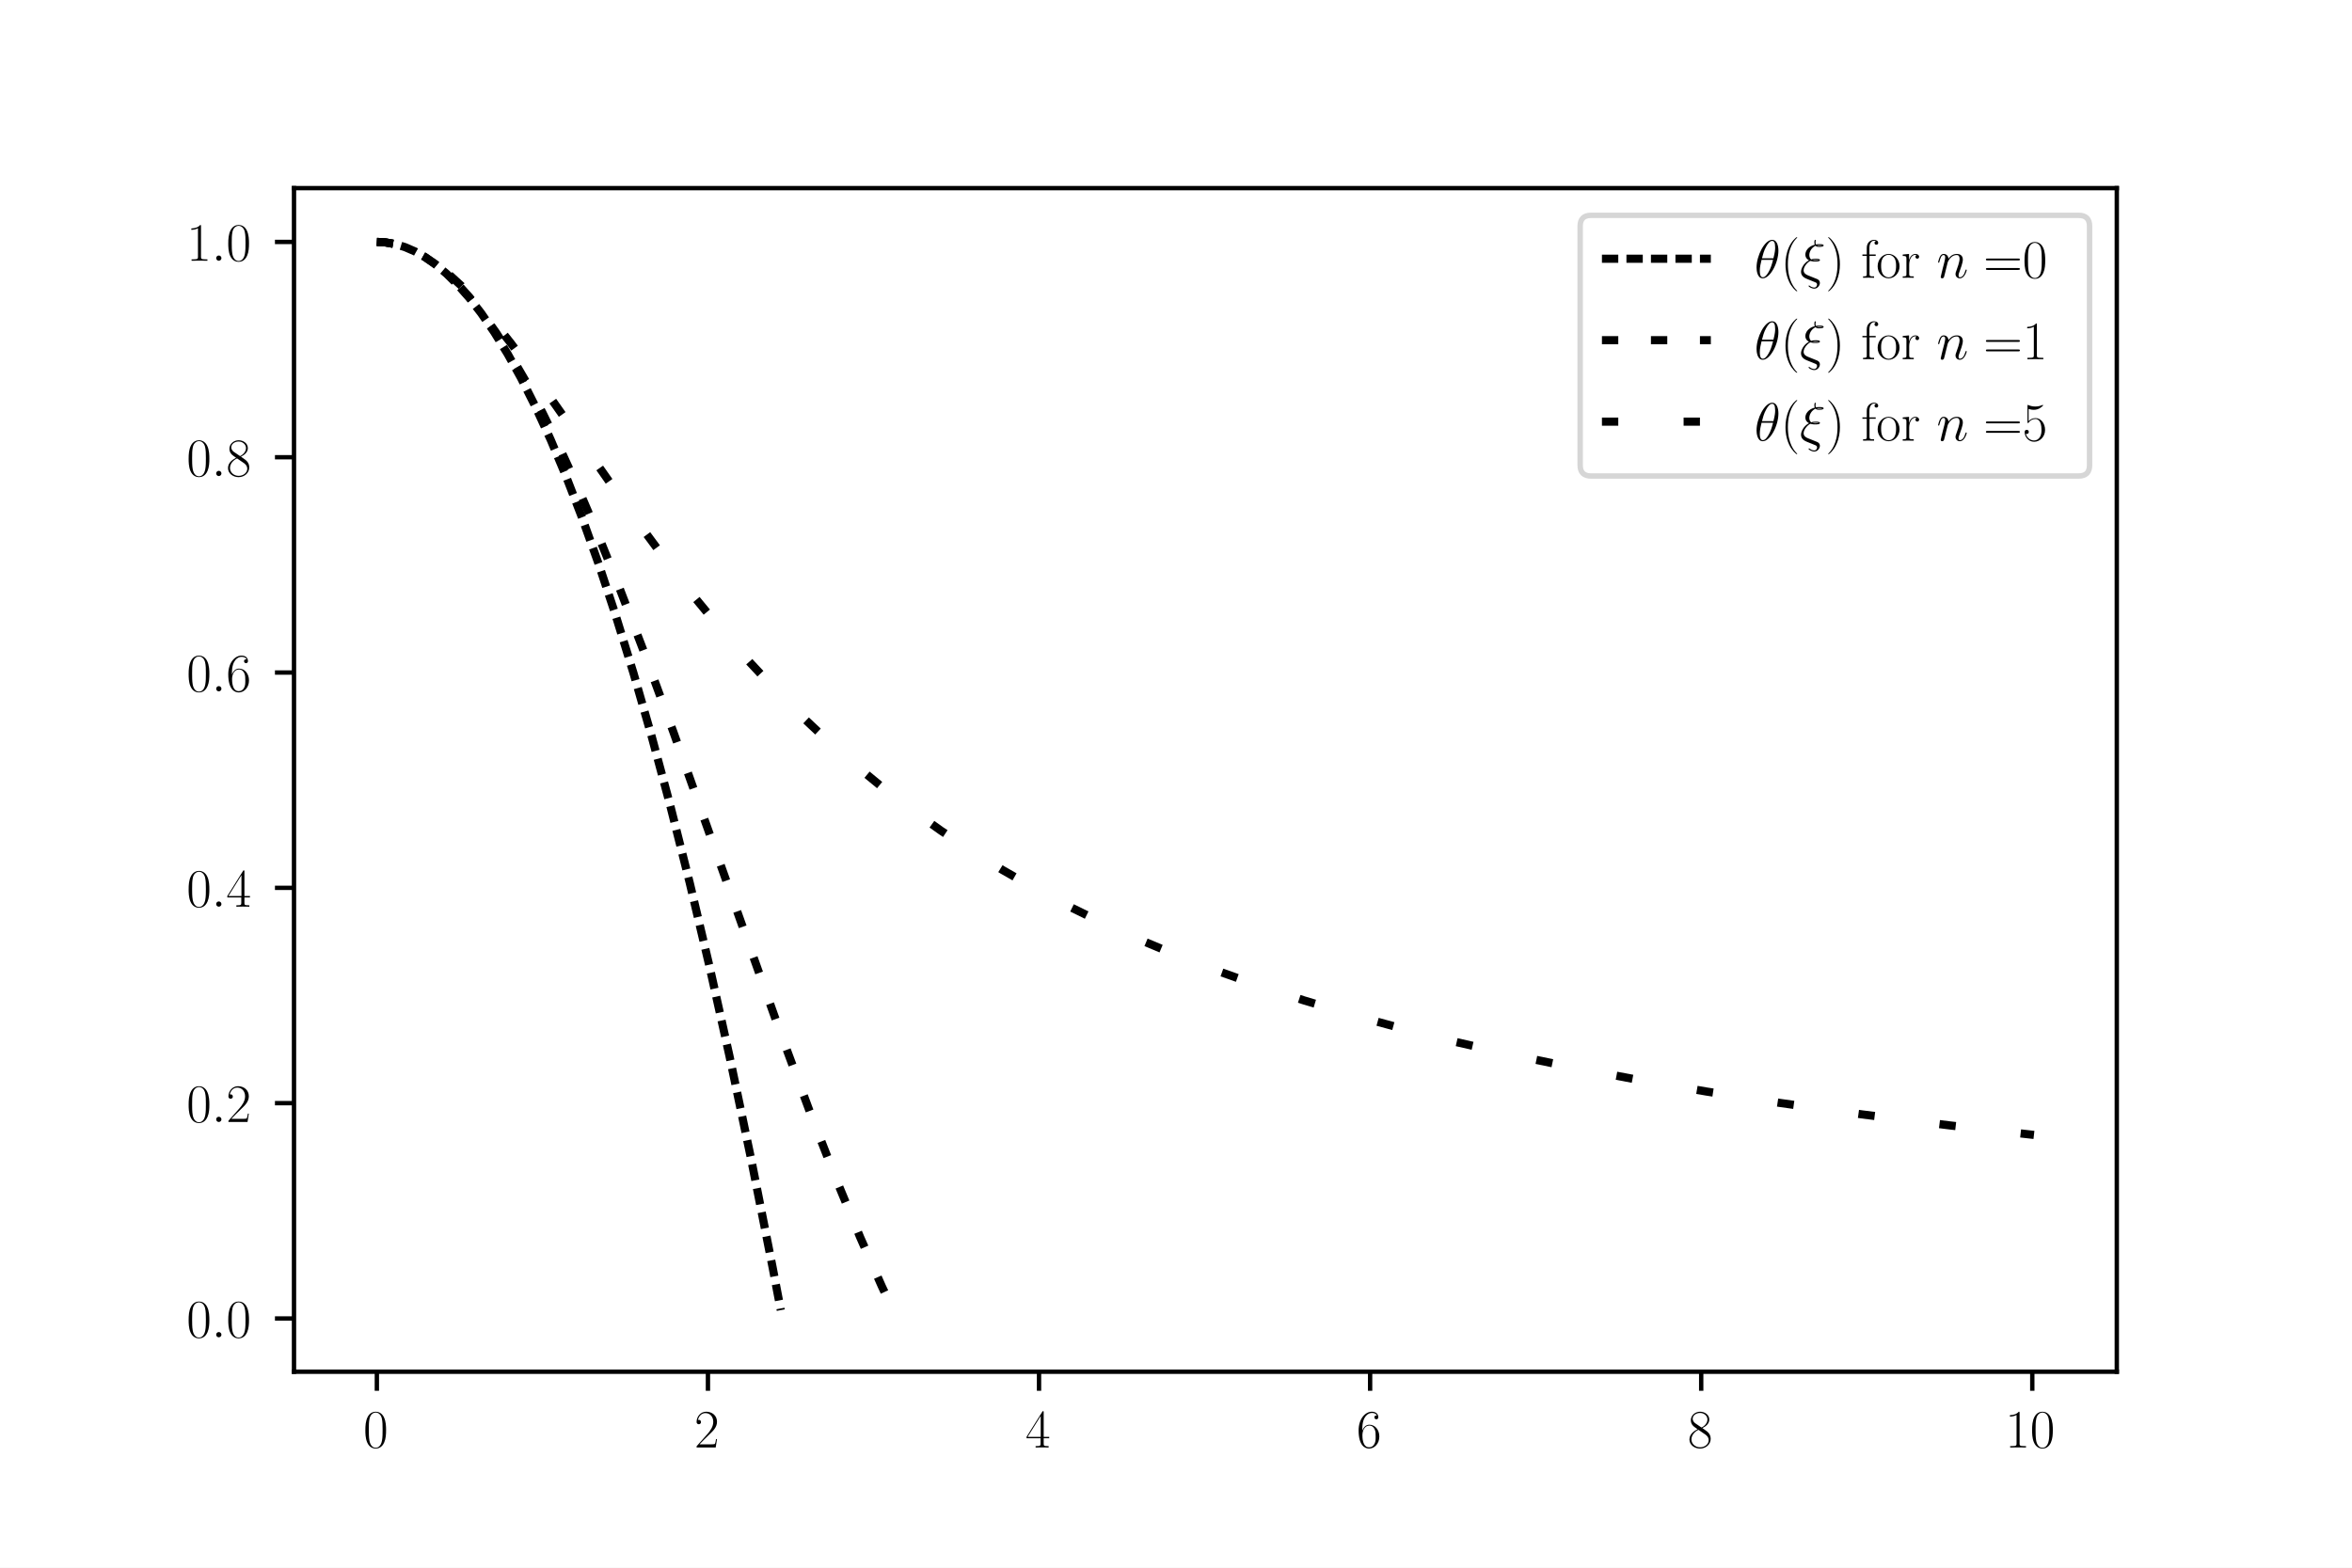
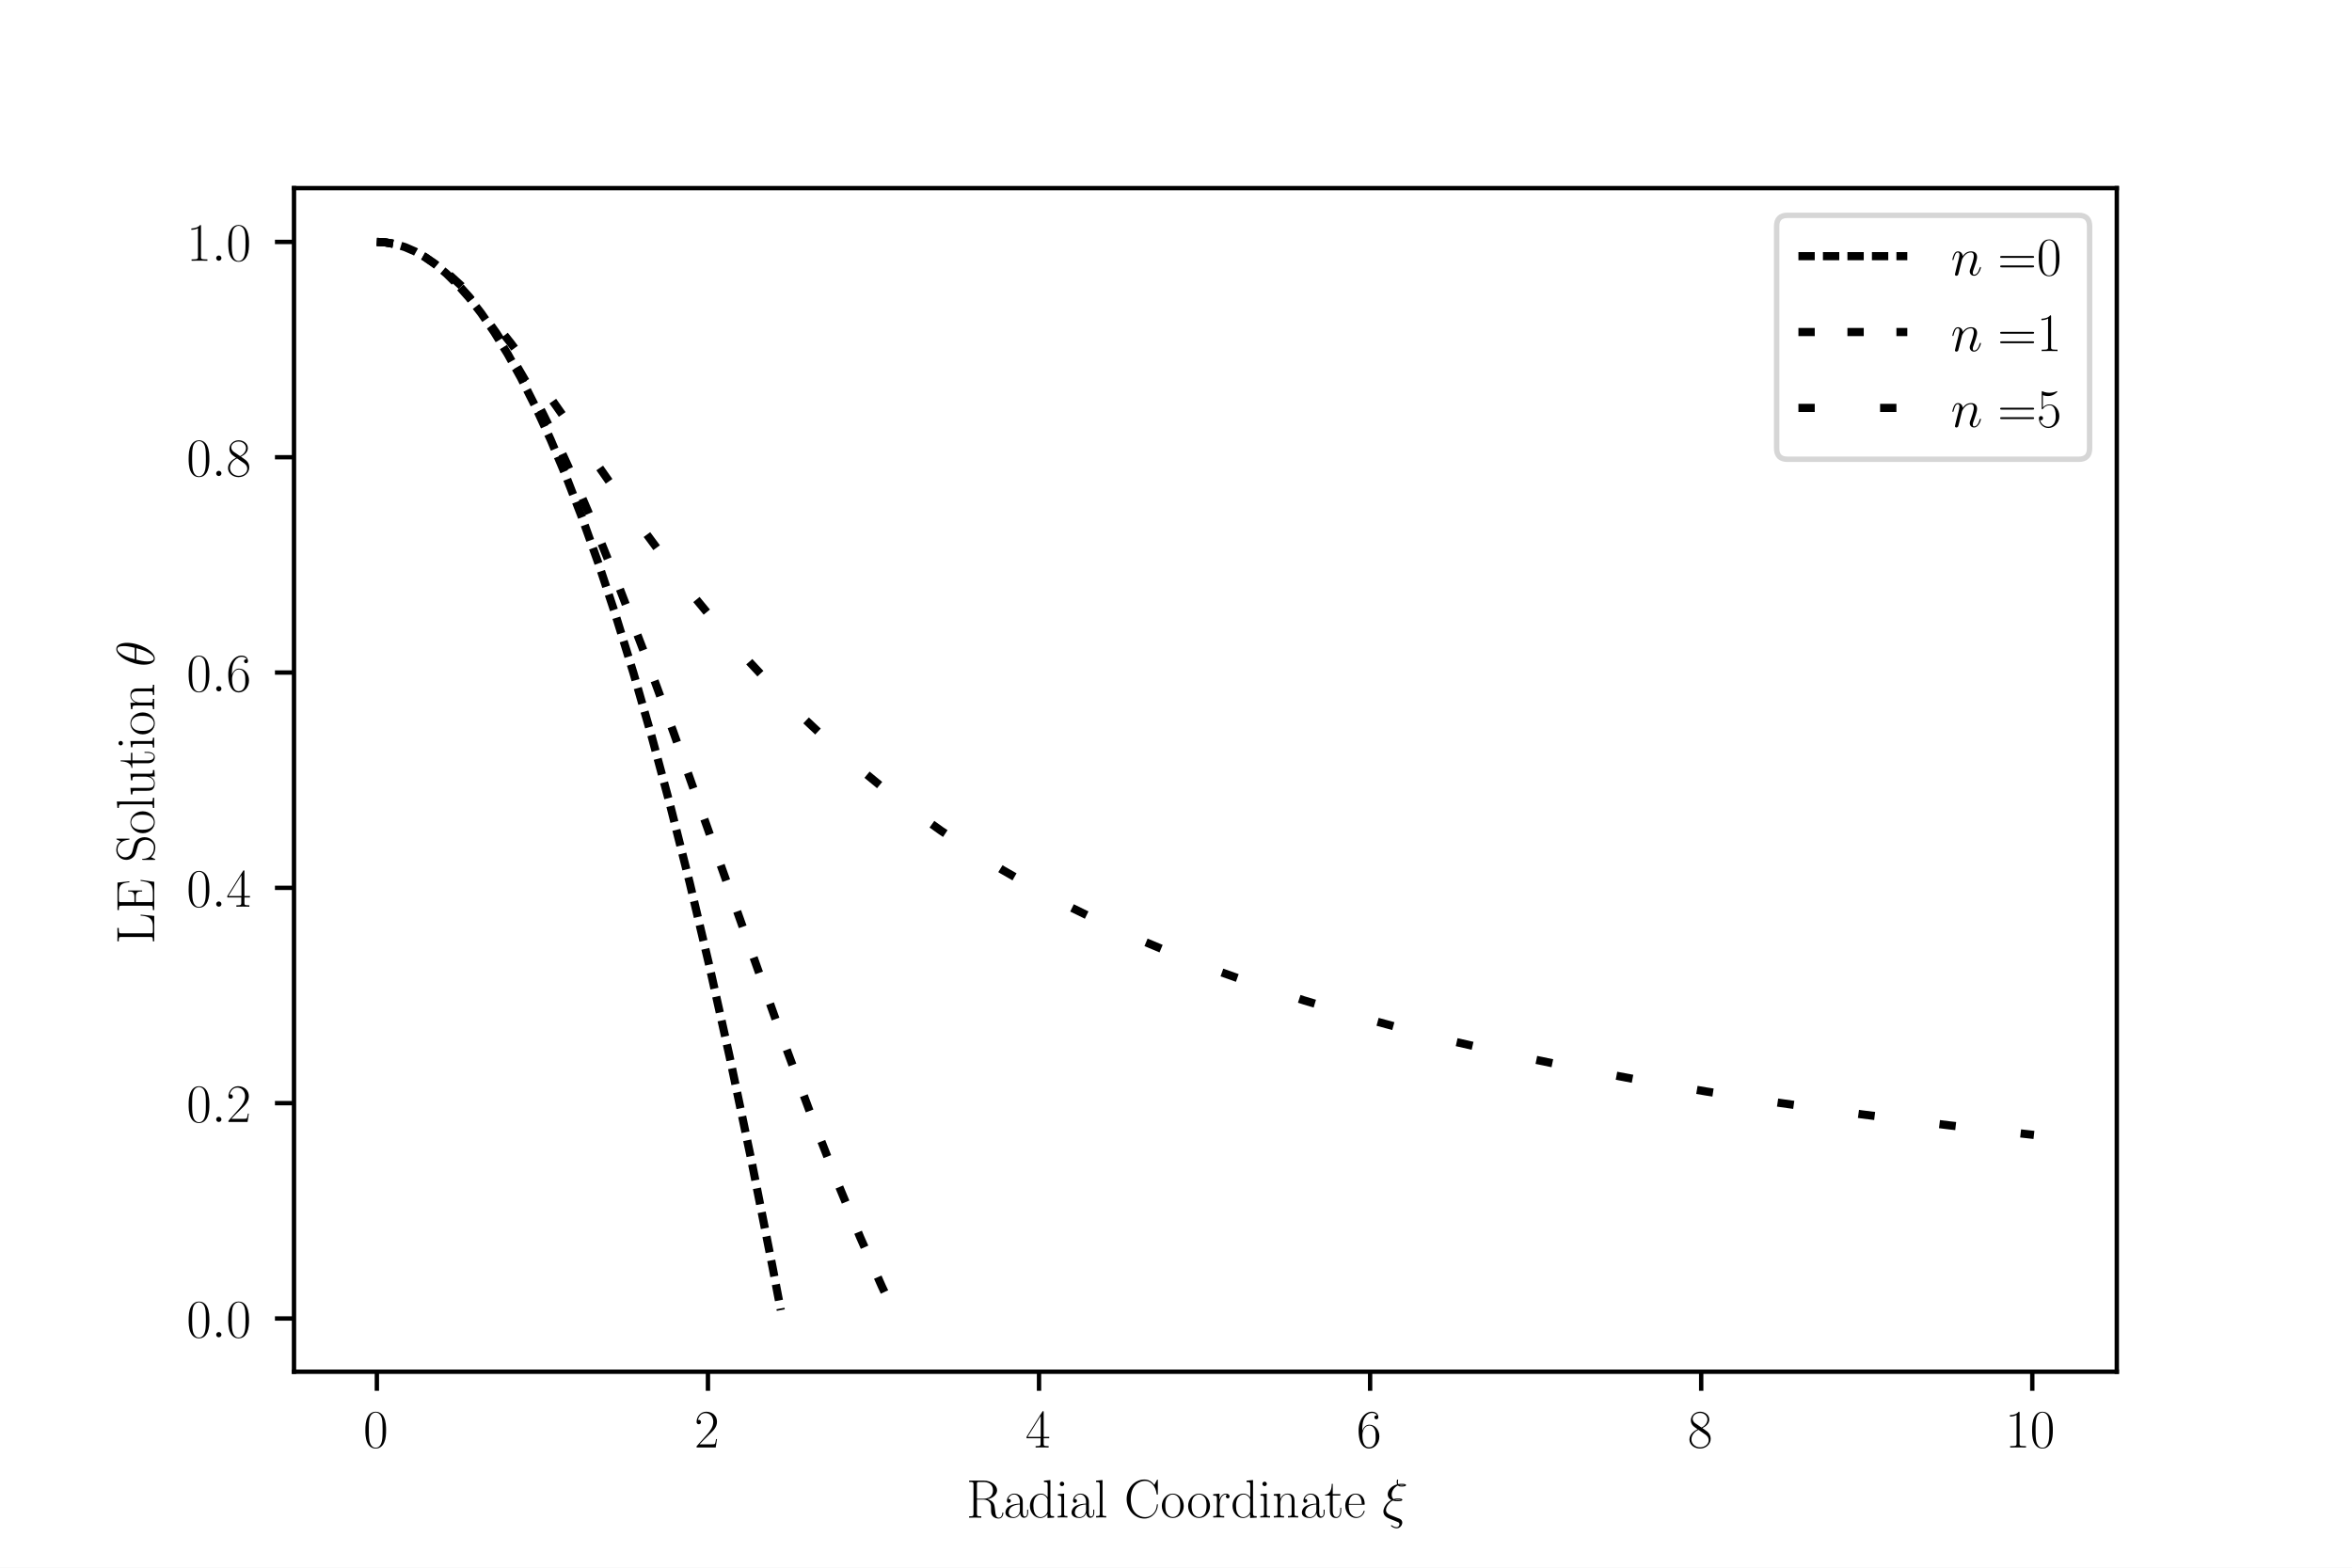
<svg xmlns="http://www.w3.org/2000/svg" xmlns:xlink="http://www.w3.org/1999/xlink" height="288pt" version="1.1" viewBox="0 0 432 288" width="432pt">
  <defs>
    <style type="text/css">*{stroke-linecap:butt;stroke-linejoin:round;}</style>
  </defs>
  <g id="figure_1">
    <g id="patch_1">
      <path d="M 0 288  L 432 288  L 432 0  L 0 0  z " style="fill:#ffffff;" />
    </g>
    <g id="axes_1">
      <g id="patch_2">
        <path d="M 54 252  L 388.8 252  L 388.8 34.56  L 54 34.56  z " style="fill:#ffffff;" />
      </g>
      <g id="matplotlib.axis_1">
        <g id="xtick_1">
          <g id="line2d_1">
            <defs>
-               <path d="M 0 0  L 0 3.5  " id="m2b6edc8fa5" style="stroke:#000000;stroke-width:0.8;" />
-             </defs>
-             <g>
-               <use style="stroke:#000000;stroke-width:0.8;" x="69.218" xlink:href="#m2b6edc8fa5" y="252" />
+               <path d="M 0 0  L 0 3.5  " id="m7fddfb3f2e" style="stroke:#000000;stroke-width:0.8;" />
+             </defs>
+             <g>
+               <use style="stroke:#000000;stroke-width:0.8;" x="69.218" xlink:href="#m7fddfb3f2e" y="252" />
            </g>
          </g>
          <g id="text_1">
            <g transform="translate(66.72751 265.9185)scale(0.1 -0.1)">
              <defs>
                <path d="M 2688 2038  C 2688 2430 2682 3099 2413 3613  C 2176 4063 1798 4224 1466 4224  C 1158 4224 768 4082 525 3620  C 269 3137 243 2539 243 2038  C 243 1671 250 1112 448 623  C 723 -39 1216 -128 1466 -128  C 1760 -128 2208 -7 2470 604  C 2662 1048 2688 1568 2688 2038  z M 1466 -26  C 1056 -26 813 328 723 816  C 653 1196 653 1749 653 2109  C 653 2604 653 3015 736 3407  C 858 3954 1216 4121 1466 4121  C 1728 4121 2067 3947 2189 3420  C 2272 3054 2278 2623 2278 2109  C 2278 1691 2278 1176 2202 797  C 2067 96 1690 -26 1466 -26  z " id="CMR17-30" transform="scale(0.015625)" />
              </defs>
              <use transform="scale(0.996264)" xlink:href="#CMR17-30" />
            </g>
          </g>
        </g>
        <g id="xtick_2">
          <g id="line2d_2">
            <g>
-               <use style="stroke:#000000;stroke-width:0.8;" x="130.03" xlink:href="#m2b6edc8fa5" y="252" />
+               <use style="stroke:#000000;stroke-width:0.8;" x="130.03" xlink:href="#m7fddfb3f2e" y="252" />
            </g>
          </g>
          <g id="text_2">
            <g transform="translate(127.5394 265.9185)scale(0.1 -0.1)">
              <defs>
                <path d="M 2669 990  L 2554 990  C 2490 537 2438 460 2413 422  C 2381 371 1920 371 1830 371  L 602 371  C 832 620 1280 1073 1824 1596  C 2214 1966 2669 2400 2669 3033  C 2669 3788 2067 4224 1395 4224  C 691 4224 262 3603 262 3027  C 262 2777 448 2745 525 2745  C 589 2745 781 2783 781 3007  C 781 3206 614 3264 525 3264  C 486 3264 448 3257 422 3244  C 544 3788 915 4057 1306 4057  C 1862 4057 2227 3616 2227 3033  C 2227 2477 1901 1998 1536 1583  L 262 147  L 262 0  L 2515 0  L 2669 990  z " id="CMR17-32" transform="scale(0.015625)" />
              </defs>
              <use transform="scale(0.996264)" xlink:href="#CMR17-32" />
            </g>
          </g>
        </g>
        <g id="xtick_3">
          <g id="line2d_3">
            <g>
-               <use style="stroke:#000000;stroke-width:0.8;" x="190.842" xlink:href="#m2b6edc8fa5" y="252" />
+               <use style="stroke:#000000;stroke-width:0.8;" x="190.842" xlink:href="#m7fddfb3f2e" y="252" />
            </g>
          </g>
          <g id="text_3">
            <g transform="translate(188.3513 265.9185)scale(0.1 -0.1)">
              <defs>
                <path d="M 2150 4147  C 2150 4281 2144 4288 2029 4288  L 128 1254  L 128 1088  L 1779 1088  L 1779 460  C 1779 230 1766 166 1318 166  L 1197 166  L 1197 0  C 1402 12 1747 12 1965 12  C 2182 12 2528 12 2733 0  L 2733 166  L 2611 166  C 2163 166 2150 230 2150 460  L 2150 1088  L 2803 1088  L 2803 1254  L 2150 1254  L 2150 4147  z M 1798 3723  L 1798 1254  L 256 1254  L 1798 3723  z " id="CMR17-34" transform="scale(0.015625)" />
              </defs>
              <use transform="scale(0.996264)" xlink:href="#CMR17-34" />
            </g>
          </g>
        </g>
        <g id="xtick_4">
          <g id="line2d_4">
            <g>
-               <use style="stroke:#000000;stroke-width:0.8;" x="251.654" xlink:href="#m2b6edc8fa5" y="252" />
+               <use style="stroke:#000000;stroke-width:0.8;" x="251.654" xlink:href="#m7fddfb3f2e" y="252" />
            </g>
          </g>
          <g id="text_4">
            <g transform="translate(249.1633 265.9185)scale(0.1 -0.1)">
              <defs>
                <path d="M 678 2198  C 678 3712 1395 4076 1811 4076  C 1946 4076 2272 4049 2400 3782  C 2298 3782 2106 3782 2106 3558  C 2106 3385 2246 3328 2336 3328  C 2394 3328 2566 3353 2566 3571  C 2566 3987 2246 4224 1805 4224  C 1043 4224 243 3411 243 2011  C 243 257 966 -128 1478 -128  C 2099 -128 2688 431 2688 1295  C 2688 2101 2170 2688 1517 2688  C 1126 2688 838 2430 678 1979  L 678 2198  z M 1478 25  C 691 25 691 1212 691 1450  C 691 1914 909 2585 1504 2585  C 1613 2585 1926 2585 2138 2140  C 2253 1889 2253 1624 2253 1302  C 2253 954 2253 696 2118 438  C 1978 173 1773 25 1478 25  z " id="CMR17-36" transform="scale(0.015625)" />
              </defs>
              <use transform="scale(0.996264)" xlink:href="#CMR17-36" />
            </g>
          </g>
        </g>
        <g id="xtick_5">
          <g id="line2d_5">
            <g>
-               <use style="stroke:#000000;stroke-width:0.8;" x="312.466" xlink:href="#m2b6edc8fa5" y="252" />
+               <use style="stroke:#000000;stroke-width:0.8;" x="312.466" xlink:href="#m7fddfb3f2e" y="252" />
            </g>
          </g>
          <g id="text_5">
            <g transform="translate(309.9752 265.9185)scale(0.1 -0.1)">
              <defs>
                <path d="M 1741 2289  C 2144 2494 2554 2803 2554 3298  C 2554 3884 1990 4224 1472 4224  C 890 4224 378 3800 378 3215  C 378 3054 416 2777 666 2533  C 730 2469 998 2276 1171 2154  C 883 2006 211 1652 211 945  C 211 282 838 -128 1459 -128  C 2144 -128 2720 366 2720 1022  C 2720 1607 2330 1877 2074 2051  L 1741 2289  z M 902 2855  C 851 2887 595 3086 595 3388  C 595 3781 998 4076 1459 4076  C 1965 4076 2336 3716 2336 3298  C 2336 2700 1670 2359 1638 2359  C 1632 2359 1626 2359 1574 2398  L 902 2855  z M 2080 1536  C 2176 1466 2483 1253 2483 861  C 2483 385 2010 25 1472 25  C 890 25 448 443 448 951  C 448 1459 838 1884 1280 2083  L 2080 1536  z " id="CMR17-38" transform="scale(0.015625)" />
              </defs>
              <use transform="scale(0.996264)" xlink:href="#CMR17-38" />
            </g>
          </g>
        </g>
        <g id="xtick_6">
          <g id="line2d_6">
            <g>
-               <use style="stroke:#000000;stroke-width:0.8;" x="373.278" xlink:href="#m2b6edc8fa5" y="252" />
+               <use style="stroke:#000000;stroke-width:0.8;" x="373.278" xlink:href="#m7fddfb3f2e" y="252" />
            </g>
          </g>
          <g id="text_6">
            <g transform="translate(368.2964 265.9185)scale(0.1 -0.1)">
              <defs>
                <path d="M 1702 4083  C 1702 4217 1696 4224 1606 4224  C 1357 3927 979 3833 621 3820  C 602 3820 570 3820 563 3808  C 557 3795 557 3782 557 3648  C 755 3648 1088 3686 1344 3839  L 1344 467  C 1344 243 1331 166 781 166  L 589 166  L 589 0  C 896 6 1216 12 1523 12  C 1830 12 2150 6 2458 0  L 2458 166  L 2266 166  C 1715 166 1702 236 1702 467  L 1702 4083  z " id="CMR17-31" transform="scale(0.015625)" />
              </defs>
              <use transform="scale(0.996264)" xlink:href="#CMR17-31" />
              <use transform="translate(45.69048 0)scale(0.996264)" xlink:href="#CMR17-30" />
            </g>
+           </g>
+         </g>
+         <g id="text_7">
+           <g transform="translate(177.4882 278.7742)scale(0.1 -0.1)">
+             <defs>
+               <path d="M 2509 2156  C 3117 2278 3629 2689 3629 3203  C 3629 3806 2950 4352 2054 4352  L 333 4352  L 333 4185  C 774 4185 845 4185 845 3896  L 845 428  C 845 140 774 140 333 140  L 333 -26  C 518 -13 851 -13 1050 -13  C 1248 -13 1581 -13 1766 -26  L 1766 140  C 1325 140 1254 140 1254 428  L 1254 2112  L 2003 2112  C 2368 2112 2573 1964 2662 1881  C 2918 1632 2918 1459 2918 1024  C 2918 595 2918 377 3110 160  C 3354 -103 3680 -128 3821 -128  C 4294 -128 4365 403 4365 512  C 4365 550 4365 595 4307 595  C 4256 595 4250 556 4250 531  C 4218 115 4032 -26 3834 -26  C 3482 -26 3443 377 3405 768  C 3386 902 3373 998 3360 1139  C 3322 1459 3270 1926 2509 2156  z M 1984 2214  L 1254 2214  L 1254 3935  C 1254 4153 1267 4185 1523 4185  L 1990 4185  C 2522 4185 3142 3999 3142 3203  C 3142 2374 2464 2214 1984 2214  z " id="CMR17-52" transform="scale(0.015625)" />
+               <path d="M 2304 1656  C 2304 2048 2304 2275 2035 2534  C 1798 2751 1523 2816 1306 2816  C 800 2816 435 2408 435 1977  C 435 1740 627 1728 666 1728  C 749 1728 896 1779 896 1958  C 896 2118 774 2188 666 2188  C 640 2188 608 2182 589 2176  C 723 2594 1069 2713 1293 2713  C 1613 2713 1965 2421 1965 1875  L 1965 1632  C 1587 1619 1133 1568 774 1373  C 371 1147 256 822 256 576  C 256 77 832 -64 1171 -64  C 1523 -64 1850 135 1990 505  C 2003 219 2182 -39 2464 -39  C 2598 -39 2938 51 2938 563  L 2938 926  L 2822 926  L 2822 557  C 2822 161 2650 109 2566 109  C 2304 109 2304 446 2304 732  L 2304 1656  z M 1965 887  C 1965 323 1568 38 1216 38  C 896 38 646 278 646 576  C 646 771 730 1114 1101 1322  C 1408 1497 1760 1523 1965 1536  L 1965 887  z " id="CMR17-61" transform="scale(0.015625)" />
+               <path d="M 1869 4345  L 1869 4179  C 2246 4179 2304 4141 2304 3843  L 2304 2371  C 2278 2403 2016 2816 1498 2816  C 845 2816 211 2228 211 1376  C 211 529 806 -64 1434 -64  C 1978 -64 2259 361 2291 406  L 2291 -64  L 3066 -13  L 3066 154  C 2688 154 2630 193 2630 503  L 2630 4416  L 1869 4345  z M 2291 762  C 2291 568 2176 393 2029 264  C 1811 70 1594 38 1472 38  C 1286 38 621 135 621 1369  C 621 2636 1363 2713 1530 2713  C 1824 2713 2061 2545 2208 2313  C 2291 2177 2291 2157 2291 2041  L 2291 762  z " id="CMR17-64" transform="scale(0.015625)" />
+               <path d="M 992 3961  C 992 4102 877 4224 730 4224  C 589 4224 467 4108 467 3961  C 467 3820 582 3699 730 3699  C 870 3699 992 3814 992 3961  z M 243 2745  L 243 2579  C 602 2579 653 2540 653 2231  L 653 443  C 653 198 627 166 218 166  L 218 0  C 371 12 646 12 806 12  C 960 12 1222 12 1370 0  L 1370 166  C 992 166 979 205 979 436  L 979 2816  L 243 2745  z " id="CMR17-69" transform="scale(0.015625)" />
+               <path d="M 979 4416  L 218 4345  L 218 4179  C 595 4179 653 4141 653 3835  L 653 439  C 653 198 627 166 218 166  L 218 0  C 371 12 653 12 813 12  C 979 12 1261 12 1414 0  L 1414 166  C 1005 166 979 191 979 439  L 979 4416  z " id="CMR17-6c" transform="scale(0.015625)" />
+               <path d="M 3974 4351  C 3974 4467 3968 4473 3930 4473  C 3904 4473 3898 4467 3853 4390  L 3571 3849  C 3258 4249 2874 4480 2381 4480  C 1286 4480 294 3507 294 2179  C 294 837 1286 -128 2387 -128  C 3366 -128 3974 741 3974 1482  C 3974 1547 3974 1573 3917 1573  C 3866 1573 3866 1553 3859 1495  C 3808 592 3168 38 2477 38  C 1824 38 781 502 781 2179  C 781 3862 1843 4313 2464 4313  C 3187 4313 3712 3681 3834 2785  C 3846 2707 3846 2695 3904 2695  C 3974 2695 3974 2707 3974 2824  L 3974 4351  z " id="CMR17-43" transform="scale(0.015625)" />
+               <path d="M 2758 1356  C 2758 2176 2163 2816 1466 2816  C 768 2816 173 2176 173 1356  C 173 550 768 -64 1466 -64  C 2163 -64 2758 550 2758 1356  z M 1466 51  C 1165 51 909 230 762 480  C 602 768 582 1126 582 1408  C 582 1676 595 2009 762 2297  C 890 2508 1139 2713 1466 2713  C 1754 2713 1997 2553 2150 2329  C 2349 2028 2349 1606 2349 1408  C 2349 1158 2336 774 2163 467  C 1984 172 1709 51 1466 51  z " id="CMR17-6f" transform="scale(0.015625)" />
+               <path d="M 960 1517  C 960 2134 1222 2713 1702 2713  C 1747 2713 1792 2707 1837 2687  C 1837 2687 1696 2642 1696 2475  C 1696 2321 1818 2257 1914 2257  C 1990 2257 2131 2302 2131 2482  C 2131 2687 1926 2816 1709 2816  C 1222 2816 1011 2340 947 2115  L 941 2115  L 941 2816  L 198 2745  L 198 2578  C 576 2578 634 2540 634 2231  L 634 443  C 634 198 608 166 198 166  L 198 0  C 352 12 646 12 813 12  C 998 12 1325 12 1498 0  L 1498 166  C 1037 166 960 166 960 455  L 960 1517  z " id="CMR17-72" transform="scale(0.015625)" />
+               <path d="M 2656 1954  C 2656 2282 2592 2816 1837 2816  C 1331 2816 1069 2424 973 2166  L 966 2166  L 966 2816  L 211 2745  L 211 2578  C 589 2578 646 2540 646 2231  L 646 443  C 646 198 621 166 211 166  L 211 0  C 365 12 646 12 813 12  C 979 12 1267 12 1421 0  L 1421 166  C 1011 166 986 192 986 443  L 986 1678  C 986 2269 1344 2713 1792 2713  C 2266 2713 2317 2289 2317 1980  L 2317 443  C 2317 198 2291 166 1882 166  L 1882 0  C 2035 12 2317 12 2483 12  C 2650 12 2938 12 3091 0  L 3091 166  C 2682 166 2656 192 2656 443  L 2656 1954  z " id="CMR17-6e" transform="scale(0.015625)" />
+               <path d="M 966 2585  L 1862 2585  L 1862 2752  L 966 2752  L 966 3968  L 851 3968  C 838 3292 614 2700 70 2687  L 70 2585  L 627 2585  L 627 778  C 627 655 627 -64 1370 -64  C 1747 -64 1965 308 1965 784  L 1965 1151  L 1850 1151  L 1850 790  C 1850 347 1677 51 1408 51  C 1222 51 966 179 966 765  L 966 2585  z " id="CMR17-74" transform="scale(0.015625)" />
+               <path d="M 2438 1503  C 2464 1529 2464 1542 2464 1606  C 2464 2251 2118 2816 1389 2816  C 710 2816 173 2175 173 1394  C 173 554 781 -64 1459 -64  C 2176 -64 2458 619 2458 755  C 2458 800 2419 800 2406 800  C 2362 800 2355 787 2330 709  C 2189 270 1837 51 1504 51  C 1229 51 954 206 781 490  C 582 819 582 1200 582 1503  L 2438 1503  z M 589 1600  C 634 2511 1126 2713 1382 2713  C 1818 2713 2112 2308 2118 1600  L 589 1600  z " id="CMR17-65" transform="scale(0.015625)" />
+               <path d="M 1670 0  L 998 271  C 832 335 448 490 448 876  C 448 1430 1120 1990 1254 1990  C 1267 1990 1325 1977 1344 1971  C 1517 1919 1683 1919 1798 1919  C 1997 1919 2374 1919 2374 2089  C 2374 2220 2144 2240 1869 2240  C 1741 2240 1568 2240 1338 2163  C 1184 2291 1120 2497 1120 2690  C 1120 3043 1350 3545 1856 3780  C 1971 3648 2125 3648 2259 3648  C 2419 3648 2810 3648 2810 3817  C 2810 3968 2502 3968 2298 3968  C 2170 3968 2074 3968 1894 3936  C 1862 4016 1856 4029 1856 4180  C 1856 4303 1882 4396 1882 4415  C 1882 4454 1850 4480 1818 4480  C 1715 4480 1715 4235 1715 4180  C 1715 4084 1722 3988 1760 3904  C 992 3705 653 3159 653 2741  C 653 2355 909 2144 1082 2066  C 422 1713 141 1057 141 709  C 141 148 646 -51 877 -148  L 1453 -380  C 1613 -438 1875 -547 1920 -573  C 1984 -618 2035 -695 2035 -798  C 2035 -934 1933 -1152 1709 -1152  C 1613 -1152 1402 -1127 1171 -953  C 1126 -914 1120 -908 1094 -908  C 1062 -908 1030 -934 1030 -972  C 1030 -1043 1363 -1280 1709 -1280  C 2118 -1280 2368 -882 2368 -605  C 2368 -405 2259 -244 2054 -154  L 1670 0  z M 1997 3817  C 2106 3840 2221 3840 2304 3840  C 2515 3840 2534 3835 2662 3812  C 2586 3789 2534 3776 2266 3776  C 2144 3776 2067 3776 1997 3817  z M 1491 2084  C 1645 2112 1786 2112 1862 2112  C 2074 2112 2086 2107 2227 2084  C 2157 2061 2099 2048 1824 2048  C 1670 2048 1606 2048 1491 2084  z " id="CMMI12-18" transform="scale(0.015625)" />
+             </defs>
+             <use transform="scale(0.996264)" xlink:href="#CMR17-52" />
+             <use transform="translate(67.7911 0)scale(0.996264)" xlink:href="#CMR17-61" />
+             <use transform="translate(113.4816 0)scale(0.996264)" xlink:href="#CMR17-64" />
+             <use transform="translate(164.3769 0)scale(0.996264)" xlink:href="#CMR17-69" />
+             <use transform="translate(189.248 0)scale(0.996264)" xlink:href="#CMR17-61" />
+             <use transform="translate(234.9385 0)scale(0.996264)" xlink:href="#CMR17-6c" />
+             <use transform="translate(289.8855 0)scale(0.996264)" xlink:href="#CMR17-43" />
+             <use transform="translate(356.3954 0)scale(0.996264)" xlink:href="#CMR17-6f" />
+             <use transform="translate(404.6883 0)scale(0.996264)" xlink:href="#CMR17-6f" />
+             <use transform="translate(450.3788 0)scale(0.996264)" xlink:href="#CMR17-72" />
+             <use transform="translate(485.6596 0)scale(0.996264)" xlink:href="#CMR17-64" />
+             <use transform="translate(536.5549 0)scale(0.996264)" xlink:href="#CMR17-69" />
+             <use transform="translate(561.426 0)scale(0.996264)" xlink:href="#CMR17-6e" />
+             <use transform="translate(612.3213 0)scale(0.996264)" xlink:href="#CMR17-61" />
+             <use transform="translate(658.0118 0)scale(0.996264)" xlink:href="#CMR17-74" />
+             <use transform="translate(693.2926 0)scale(0.996264)" xlink:href="#CMR17-65" />
+             <use transform="translate(763.8542 0)scale(0.996264)" xlink:href="#CMMI12-18" />
          </g>
        </g>
      </g>
      <g id="matplotlib.axis_2">
        <g id="ytick_1">
          <g id="line2d_7">
            <defs>
-               <path d="M 0 0  L -3.5 0  " id="mdc048d326a" style="stroke:#000000;stroke-width:0.8;" />
-             </defs>
-             <g>
-               <use style="stroke:#000000;stroke-width:0.8;" x="54" xlink:href="#mdc048d326a" y="242.217" />
-             </g>
-           </g>
-           <g id="text_7">
+               <path d="M 0 0  L -3.5 0  " id="m09f4be8a88" style="stroke:#000000;stroke-width:0.8;" />
+             </defs>
+             <g>
+               <use style="stroke:#000000;stroke-width:0.8;" x="54" xlink:href="#m09f4be8a88" y="242.217" />
+             </g>
+           </g>
+           <g id="text_8">
            <g transform="translate(34.26992 245.6759)scale(0.1 -0.1)">
              <defs>
                <path d="M 1178 307  C 1178 492 1024 620 870 620  C 685 620 557 467 557 313  C 557 128 710 0 864 0  C 1050 0 1178 153 1178 307  z " id="CMMI12-3a" transform="scale(0.015625)" />
              </defs>
              <use transform="scale(0.996264)" xlink:href="#CMR17-30" />
              <use transform="translate(45.69048 0)scale(0.996264)" xlink:href="#CMMI12-3a" />
              <use transform="translate(72.78765 0)scale(0.996264)" xlink:href="#CMR17-30" />
            </g>
          </g>
        </g>
        <g id="ytick_2">
          <g id="line2d_8">
            <g>
-               <use style="stroke:#000000;stroke-width:0.8;" x="54" xlink:href="#mdc048d326a" y="202.662" />
-             </g>
-           </g>
-           <g id="text_8">
+               <use style="stroke:#000000;stroke-width:0.8;" x="54" xlink:href="#m09f4be8a88" y="202.662" />
+             </g>
+           </g>
+           <g id="text_9">
            <g transform="translate(34.26992 206.1213)scale(0.1 -0.1)">
              <use transform="scale(0.996264)" xlink:href="#CMR17-30" />
              <use transform="translate(45.69048 0)scale(0.996264)" xlink:href="#CMMI12-3a" />
              <use transform="translate(72.78765 0)scale(0.996264)" xlink:href="#CMR17-32" />
            </g>
          </g>
        </g>
        <g id="ytick_3">
          <g id="line2d_9">
            <g>
-               <use style="stroke:#000000;stroke-width:0.8;" x="54" xlink:href="#mdc048d326a" y="163.107" />
-             </g>
-           </g>
-           <g id="text_9">
+               <use style="stroke:#000000;stroke-width:0.8;" x="54" xlink:href="#m09f4be8a88" y="163.107" />
+             </g>
+           </g>
+           <g id="text_10">
            <g transform="translate(34.26992 166.5667)scale(0.1 -0.1)">
              <use transform="scale(0.996264)" xlink:href="#CMR17-30" />
              <use transform="translate(45.69048 0)scale(0.996264)" xlink:href="#CMMI12-3a" />
              <use transform="translate(72.78765 0)scale(0.996264)" xlink:href="#CMR17-34" />
            </g>
          </g>
        </g>
        <g id="ytick_4">
          <g id="line2d_10">
            <g>
-               <use style="stroke:#000000;stroke-width:0.8;" x="54" xlink:href="#mdc048d326a" y="123.553" />
-             </g>
-           </g>
-           <g id="text_10">
+               <use style="stroke:#000000;stroke-width:0.8;" x="54" xlink:href="#m09f4be8a88" y="123.553" />
+             </g>
+           </g>
+           <g id="text_11">
            <g transform="translate(34.26992 127.0121)scale(0.1 -0.1)">
              <use transform="scale(0.996264)" xlink:href="#CMR17-30" />
              <use transform="translate(45.69048 0)scale(0.996264)" xlink:href="#CMMI12-3a" />
              <use transform="translate(72.78765 0)scale(0.996264)" xlink:href="#CMR17-36" />
            </g>
          </g>
        </g>
        <g id="ytick_5">
          <g id="line2d_11">
            <g>
-               <use style="stroke:#000000;stroke-width:0.8;" x="54" xlink:href="#mdc048d326a" y="83.998" />
-             </g>
-           </g>
-           <g id="text_11">
+               <use style="stroke:#000000;stroke-width:0.8;" x="54" xlink:href="#m09f4be8a88" y="83.998" />
+             </g>
+           </g>
+           <g id="text_12">
            <g transform="translate(34.26992 87.45749)scale(0.1 -0.1)">
              <use transform="scale(0.996264)" xlink:href="#CMR17-30" />
              <use transform="translate(45.69048 0)scale(0.996264)" xlink:href="#CMMI12-3a" />
              <use transform="translate(72.78765 0)scale(0.996264)" xlink:href="#CMR17-38" />
            </g>
          </g>
        </g>
        <g id="ytick_6">
          <g id="line2d_12">
            <g>
-               <use style="stroke:#000000;stroke-width:0.8;" x="54" xlink:href="#mdc048d326a" y="44.444" />
-             </g>
-           </g>
-           <g id="text_12">
+               <use style="stroke:#000000;stroke-width:0.8;" x="54" xlink:href="#m09f4be8a88" y="44.444" />
+             </g>
+           </g>
+           <g id="text_13">
            <g transform="translate(34.26992 47.90289)scale(0.1 -0.1)">
              <use transform="scale(0.996264)" xlink:href="#CMR17-31" />
              <use transform="translate(45.69048 0)scale(0.996264)" xlink:href="#CMMI12-3a" />
              <use transform="translate(72.78765 0)scale(0.996264)" xlink:href="#CMR17-30" />
            </g>
          </g>
        </g>
+         <g id="text_14">
+           <g transform="translate(28.33274 173.4309)rotate(-90)scale(0.1 -0.1)">
+             <defs>
+               <path d="M 3469 1612  L 3354 1612  C 3302 981 3219 166 2125 166  L 1530 166  C 1274 166 1261 198 1261 414  L 1261 3892  C 1261 4121 1274 4185 1760 4185  L 1901 4185  L 1901 4352  C 1638 4339 1331 4339 1069 4339  C 870 4339 512 4339 326 4352  L 326 4185  C 768 4185 838 4185 838 3898  L 838 453  C 838 166 768 166 326 166  L 326 0  L 3315 0  L 3469 1612  z " id="CMR17-4c" transform="scale(0.015625)" />
+               <path d="M 3885 1614  L 3770 1614  C 3629 676 3546 166 2419 166  L 1530 166  C 1274 166 1261 198 1261 415  L 1261 2176  L 1862 2176  C 2464 2176 2522 1959 2522 1429  L 2637 1429  L 2637 3086  L 2522 3086  C 2522 2558 2464 2342 1862 2342  L 1261 2342  L 1261 3924  C 1261 4141 1274 4172 1530 4172  L 2406 4172  C 3398 4172 3514 3778 3603 2933  L 3718 2933  L 3565 4339  L 326 4339  L 326 4172  C 768 4172 838 4172 838 3886  L 838 453  C 838 166 768 166 326 166  L 326 0  L 3654 0  L 3885 1614  z " id="CMR17-45" transform="scale(0.015625)" />
+               <path d="M 2803 4351  C 2803 4467 2797 4473 2758 4473  C 2720 4473 2707 4447 2682 4390  L 2490 3965  C 2246 4320 1875 4480 1472 4480  C 819 4480 294 3958 294 3301  C 294 3101 339 2817 557 2546  C 794 2250 1018 2198 1530 2063  C 1722 2011 2042 1927 2106 1901  C 2470 1747 2662 1360 2662 999  C 2662 534 2336 38 1779 38  C 1094 38 454 425 410 1328  C 403 1431 397 1437 352 1437  C 301 1437 294 1431 294 1302  L 294 0  C 294 -116 301 -122 339 -122  C 384 -122 397 -90 486 109  C 493 128 493 141 614 386  C 934 -39 1472 -128 1779 -128  C 2477 -128 2970 457 2970 1141  C 2970 1476 2848 1734 2778 1850  C 2509 2263 2221 2340 1914 2417  C 1869 2437 1856 2437 1498 2527  C 1152 2617 1005 2662 845 2836  C 666 3036 602 3243 602 3449  C 602 3868 934 4326 1478 4326  C 2157 4326 2579 3842 2675 3036  C 2694 2920 2701 2914 2746 2914  C 2803 2914 2803 2933 2803 3043  L 2803 4351  z " id="CMR17-53" transform="scale(0.015625)" />
+               <path d="M 1882 2745  L 1882 2579  C 2259 2579 2317 2540 2317 2229  L 2317 1053  C 2317 510 2029 38 1555 38  C 1030 38 986 355 986 691  L 986 2816  L 211 2745  L 211 2579  C 467 2579 640 2579 646 2320  L 646 1079  C 646 646 646 368 813 187  C 896 103 1056 -64 1517 -64  C 2061 -64 2272 400 2323 536  L 2330 536  L 2330 -64  L 3091 -13  L 3091 154  C 2714 154 2656 193 2656 503  L 2656 2816  L 1882 2745  z " id="CMR17-75" transform="scale(0.015625)" />
+               <path d="M 2835 3200  C 2835 3849 2630 4480 2106 4480  C 1210 4480 256 2615 256 1215  C 256 922 320 -64 992 -64  C 1862 -64 2835 1755 2835 3200  z M 896 2304  C 992 2679 1126 3213 1382 3665  C 1594 4046 1818 4351 2099 4351  C 2310 4351 2451 4173 2451 3563  C 2451 3334 2432 3016 2246 2304  L 896 2304  z M 2202 2112  C 2042 1488 1907 1088 1677 687  C 1491 362 1267 64 998 64  C 800 64 640 216 640 846  C 640 1259 742 1692 845 2112  L 2202 2112  z " id="CMMI12-12" transform="scale(0.015625)" />
+             </defs>
+             <use transform="scale(0.996264)" xlink:href="#CMR17-4c" />
+             <use transform="translate(57.38141 0)scale(0.996264)" xlink:href="#CMR17-45" />
+             <use transform="translate(150.0437 0)scale(0.996264)" xlink:href="#CMR17-53" />
+             <use transform="translate(200.939 0)scale(0.996264)" xlink:href="#CMR17-6f" />
+             <use transform="translate(246.6295 0)scale(0.996264)" xlink:href="#CMR17-6c" />
+             <use transform="translate(271.5006 0)scale(0.996264)" xlink:href="#CMR17-75" />
+             <use transform="translate(322.396 0)scale(0.996264)" xlink:href="#CMR17-74" />
+             <use transform="translate(357.6767 0)scale(0.996264)" xlink:href="#CMR17-69" />
+             <use transform="translate(382.5478 0)scale(0.996264)" xlink:href="#CMR17-6f" />
+             <use transform="translate(428.2383 0)scale(0.996264)" xlink:href="#CMR17-6e" />
+             <use transform="translate(509.2096 0)scale(0.996264)" xlink:href="#CMMI12-12" />
+           </g>
+         </g>
      </g>
      <g id="line2d_13">
-         <path clip-path="url(#p3049f527c5)" d="M 69.218 44.444  L 70.738 44.525  L 72.563 44.842  L 74.387 45.396  L 76.212 46.187  L 78.036 47.216  L 79.86 48.481  L 81.989 50.258  L 84.117 52.358  L 86.246 54.781  L 88.374 57.526  L 90.806 61.06  L 93.239 65.015  L 95.671 69.393  L 98.408 74.822  L 101.144 80.784  L 103.881 87.281  L 106.922 95.126  L 109.962 103.63  L 113.003 112.794  L 116.347 123.635  L 119.692 135.274  L 123.037 147.711  L 126.685 162.188  L 130.334 177.614  L 133.983 193.99  L 137.936 212.801  L 141.888 232.727  L 143.409 240.687  L 143.409 240.687  " style="fill:none;stroke:#000000;stroke-dasharray:3,1.5;stroke-dashoffset:0;stroke-width:1.5;" />
+         <path clip-path="url(#p73ade98886)" d="M 69.218 44.444  L 70.738 44.525  L 72.563 44.842  L 74.387 45.396  L 76.212 46.187  L 78.036 47.216  L 79.86 48.481  L 81.989 50.258  L 84.117 52.358  L 86.246 54.781  L 88.374 57.526  L 90.806 61.06  L 93.239 65.015  L 95.671 69.393  L 98.408 74.822  L 101.144 80.784  L 103.881 87.281  L 106.922 95.126  L 109.962 103.63  L 113.003 112.794  L 116.347 123.635  L 119.692 135.274  L 123.037 147.711  L 126.685 162.188  L 130.334 177.614  L 133.983 193.99  L 137.936 212.801  L 141.888 232.727  L 143.409 240.687  L 143.409 240.687  " style="fill:none;stroke:#000000;stroke-dasharray:3,1.5;stroke-dashoffset:0;stroke-width:1.5;" />
      </g>
      <g id="line2d_14">
-         <path clip-path="url(#p3049f527c5)" d="M 69.218 44.444  L 70.738 44.525  L 72.563 44.842  L 74.387 45.395  L 76.212 46.183  L 78.036 47.204  L 79.86 48.457  L 81.989 50.207  L 84.117 52.263  L 86.246 54.62  L 88.678 57.671  L 91.11 61.094  L 93.847 65.372  L 96.584 70.082  L 99.624 75.796  L 102.665 81.983  L 106.009 89.291  L 109.658 97.805  L 113.611 107.586  L 118.172 119.471  L 123.645 134.373  L 131.854 157.471  L 143.105 189.067  L 148.882 204.605  L 153.747 217.049  L 158.004 227.331  L 161.956 236.286  L 164.693 242.116  L 164.693 242.116  " style="fill:none;stroke:#000000;stroke-dasharray:3,6;stroke-dashoffset:0;stroke-width:1.5;" />
+         <path clip-path="url(#p73ade98886)" d="M 69.218 44.444  L 70.738 44.525  L 72.563 44.842  L 74.387 45.395  L 76.212 46.183  L 78.036 47.204  L 79.86 48.457  L 81.989 50.207  L 84.117 52.263  L 86.246 54.62  L 88.678 57.671  L 91.11 61.094  L 93.847 65.372  L 96.584 70.082  L 99.624 75.796  L 102.665 81.983  L 106.009 89.291  L 109.658 97.805  L 113.611 107.586  L 118.172 119.471  L 123.645 134.373  L 131.854 157.471  L 143.105 189.067  L 148.882 204.605  L 153.747 217.049  L 158.004 227.331  L 161.956 236.286  L 164.693 242.116  L 164.693 242.116  " style="fill:none;stroke:#000000;stroke-dasharray:3,6;stroke-dashoffset:0;stroke-width:1.5;" />
      </g>
      <g id="line2d_15">
-         <path clip-path="url(#p3049f527c5)" d="M 69.218 44.444  L 70.738 44.525  L 72.563 44.841  L 74.387 45.389  L 76.212 46.164  L 78.036 47.159  L 80.164 48.582  L 82.293 50.27  L 84.725 52.497  L 87.462 55.339  L 90.502 58.852  L 93.847 63.066  L 98.104 68.814  L 104.185 77.454  L 116.956 95.683  L 122.733 103.494  L 127.902 110.122  L 132.767 116.019  L 137.632 121.576  L 142.497 126.795  L 147.361 131.686  L 152.226 136.265  L 157.091 140.547  L 162.26 144.795  L 167.429 148.753  L 172.902 152.653  L 178.376 156.277  L 184.153 159.831  L 189.93 163.13  L 196.011 166.354  L 202.396 169.488  L 209.086 172.525  L 216.079 175.457  L 223.376 178.28  L 231.282 181.094  L 239.492 183.778  L 248.309 186.421  L 257.431 188.924  L 267.161 191.366  L 277.499 193.735  L 288.749 196.081  L 300.608 198.326  L 313.378 200.517  L 327.061 202.638  L 341.96 204.721  L 358.075 206.743  L 373.582 208.497  L 373.582 208.497  " style="fill:none;stroke:#000000;stroke-dasharray:3,12;stroke-dashoffset:0;stroke-width:1.5;" />
+         <path clip-path="url(#p73ade98886)" d="M 69.218 44.444  L 70.738 44.525  L 72.563 44.841  L 74.387 45.389  L 76.212 46.164  L 78.036 47.159  L 80.164 48.582  L 82.293 50.27  L 84.725 52.497  L 87.462 55.339  L 90.502 58.852  L 93.847 63.066  L 98.104 68.814  L 104.185 77.454  L 116.956 95.683  L 122.733 103.494  L 127.902 110.122  L 132.767 116.019  L 137.632 121.576  L 142.497 126.795  L 147.361 131.686  L 152.226 136.265  L 157.091 140.547  L 162.26 144.795  L 167.429 148.753  L 172.902 152.653  L 178.376 156.277  L 184.153 159.831  L 189.93 163.13  L 196.011 166.354  L 202.396 169.488  L 209.086 172.525  L 216.079 175.457  L 223.376 178.28  L 231.282 181.094  L 239.492 183.778  L 248.309 186.421  L 257.431 188.924  L 267.161 191.366  L 277.499 193.735  L 288.749 196.081  L 300.608 198.326  L 313.378 200.517  L 327.061 202.638  L 341.96 204.721  L 358.075 206.743  L 373.582 208.497  L 373.582 208.497  " style="fill:none;stroke:#000000;stroke-dasharray:3,12;stroke-dashoffset:0;stroke-width:1.5;" />
      </g>
      <g id="patch_3">
        <path d="M 54 252  L 54 34.56  " style="fill:none;stroke:#000000;stroke-linecap:square;stroke-linejoin:miter;stroke-width:0.8;" />
      </g>
      <g id="patch_4">
        <path d="M 388.8 252  L 388.8 34.56  " style="fill:none;stroke:#000000;stroke-linecap:square;stroke-linejoin:miter;stroke-width:0.8;" />
      </g>
      <g id="patch_5">
        <path d="M 54 252  L 388.8 252  " style="fill:none;stroke:#000000;stroke-linecap:square;stroke-linejoin:miter;stroke-width:0.8;" />
      </g>
      <g id="patch_6">
        <path d="M 54 34.56  L 388.8 34.56  " style="fill:none;stroke:#000000;stroke-linecap:square;stroke-linejoin:miter;stroke-width:0.8;" />
      </g>
      <g id="legend_1">
        <g id="patch_7">
-           <path d="M 292.234 87.448  L 381.8 87.448  Q 383.8 87.448 383.8 85.448  L 383.8 41.56  Q 383.8 39.56 381.8 39.56  L 292.234 39.56  Q 290.234 39.56 290.234 41.56  L 290.234 85.448  Q 290.234 87.448 292.234 87.448  z " style="fill:#ffffff;opacity:0.8;stroke:#cccccc;stroke-linejoin:miter;" />
+           <path d="M 328.323 84.372  L 381.8 84.372  Q 383.8 84.372 383.8 82.372  L 383.8 41.56  Q 383.8 39.56 381.8 39.56  L 328.323 39.56  Q 326.323 39.56 326.323 41.56  L 326.323 82.372  Q 326.323 84.372 328.323 84.372  z " style="fill:#ffffff;opacity:0.8;stroke:#cccccc;stroke-linejoin:miter;" />
        </g>
        <g id="line2d_16">
-           <path d="M 294.234 47.532  L 314.234 47.532  " style="fill:none;stroke:#000000;stroke-dasharray:3,1.5;stroke-dashoffset:0;stroke-width:1.5;" />
+           <path d="M 330.323 47.06  L 350.323 47.06  " style="fill:none;stroke:#000000;stroke-dasharray:3,1.5;stroke-dashoffset:0;stroke-width:1.5;" />
        </g>
        <g id="line2d_17" />
-         <g id="text_13">
-           <g transform="translate(322.234 51.03198)scale(0.1 -0.1)">
-             <defs>
-               <path d="M 2835 3200  C 2835 3849 2630 4480 2106 4480  C 1210 4480 256 2615 256 1215  C 256 922 320 -64 992 -64  C 1862 -64 2835 1755 2835 3200  z M 896 2304  C 992 2679 1126 3213 1382 3665  C 1594 4046 1818 4351 2099 4351  C 2310 4351 2451 4173 2451 3563  C 2451 3334 2432 3016 2246 2304  L 896 2304  z M 2202 2112  C 2042 1488 1907 1088 1677 687  C 1491 362 1267 64 998 64  C 800 64 640 216 640 846  C 640 1259 742 1692 845 2112  L 2202 2112  z " id="CMMI12-12" transform="scale(0.015625)" />
-               <path d="M 1958 -1562  C 1958 -1556 1958 -1543 1939 -1524  C 1645 -1223 858 -403 858 1596  C 858 3595 1632 4408 1946 4729  C 1946 4735 1958 4748 1958 4767  C 1958 4787 1939 4800 1914 4800  C 1843 4800 1299 4325 986 3620  C 666 2909 576 2218 576 1603  C 576 1141 621 360 1005 -467  C 1312 -1133 1837 -1600 1914 -1600  C 1946 -1600 1958 -1588 1958 -1562  z " id="CMR17-28" transform="scale(0.015625)" />
-               <path d="M 1670 0  L 998 271  C 832 335 448 490 448 876  C 448 1430 1120 1990 1254 1990  C 1267 1990 1325 1977 1344 1971  C 1517 1919 1683 1919 1798 1919  C 1997 1919 2374 1919 2374 2089  C 2374 2220 2144 2240 1869 2240  C 1741 2240 1568 2240 1338 2163  C 1184 2291 1120 2497 1120 2690  C 1120 3043 1350 3545 1856 3780  C 1971 3648 2125 3648 2259 3648  C 2419 3648 2810 3648 2810 3817  C 2810 3968 2502 3968 2298 3968  C 2170 3968 2074 3968 1894 3936  C 1862 4016 1856 4029 1856 4180  C 1856 4303 1882 4396 1882 4415  C 1882 4454 1850 4480 1818 4480  C 1715 4480 1715 4235 1715 4180  C 1715 4084 1722 3988 1760 3904  C 992 3705 653 3159 653 2741  C 653 2355 909 2144 1082 2066  C 422 1713 141 1057 141 709  C 141 148 646 -51 877 -148  L 1453 -380  C 1613 -438 1875 -547 1920 -573  C 1984 -618 2035 -695 2035 -798  C 2035 -934 1933 -1152 1709 -1152  C 1613 -1152 1402 -1127 1171 -953  C 1126 -914 1120 -908 1094 -908  C 1062 -908 1030 -934 1030 -972  C 1030 -1043 1363 -1280 1709 -1280  C 2118 -1280 2368 -882 2368 -605  C 2368 -405 2259 -244 2054 -154  L 1670 0  z M 1997 3817  C 2106 3840 2221 3840 2304 3840  C 2515 3840 2534 3835 2662 3812  C 2586 3789 2534 3776 2266 3776  C 2144 3776 2067 3776 1997 3817  z M 1491 2084  C 1645 2112 1786 2112 1862 2112  C 2074 2112 2086 2107 2227 2084  C 2157 2061 2099 2048 1824 2048  C 1670 2048 1606 2048 1491 2084  z " id="CMMI12-18" transform="scale(0.015625)" />
-               <path d="M 1683 1596  C 1683 2057 1638 2839 1254 3665  C 947 4332 422 4800 346 4800  C 326 4800 301 4793 301 4761  C 301 4748 307 4742 314 4729  C 621 4408 1402 3595 1402 1603  C 1402 -396 627 -1210 314 -1530  C 307 -1543 301 -1549 301 -1562  C 301 -1594 326 -1600 346 -1600  C 416 -1600 960 -1127 1274 -422  C 1594 289 1683 981 1683 1596  z " id="CMR17-29" transform="scale(0.015625)" />
-               <path d="M 979 2585  L 1709 2585  L 1709 2752  L 966 2752  L 966 3539  C 966 4076 1235 4377 1510 4377  C 1594 4377 1690 4363 1754 4339  C 1702 4326 1568 4281 1568 4121  C 1568 3955 1696 3904 1786 3904  C 1875 3904 2003 3955 2003 4121  C 2003 4353 1773 4480 1517 4480  C 1152 4480 653 4211 653 3526  L 653 2752  L 141 2752  L 141 2585  L 653 2585  L 653 441  C 653 198 627 166 218 166  L 218 0  C 371 12 666 12 832 12  C 1018 12 1344 12 1517 0  L 1517 166  C 1056 166 979 166 979 454  L 979 2585  z " id="CMR17-66" transform="scale(0.015625)" />
-               <path d="M 2758 1356  C 2758 2176 2163 2816 1466 2816  C 768 2816 173 2176 173 1356  C 173 550 768 -64 1466 -64  C 2163 -64 2758 550 2758 1356  z M 1466 51  C 1165 51 909 230 762 480  C 602 768 582 1126 582 1408  C 582 1676 595 2009 762 2297  C 890 2508 1139 2713 1466 2713  C 1754 2713 1997 2553 2150 2329  C 2349 2028 2349 1606 2349 1408  C 2349 1158 2336 774 2163 467  C 1984 172 1709 51 1466 51  z " id="CMR17-6f" transform="scale(0.015625)" />
-               <path d="M 960 1517  C 960 2134 1222 2713 1702 2713  C 1747 2713 1792 2707 1837 2687  C 1837 2687 1696 2642 1696 2475  C 1696 2321 1818 2257 1914 2257  C 1990 2257 2131 2302 2131 2482  C 2131 2687 1926 2816 1709 2816  C 1222 2816 1011 2340 947 2115  L 941 2115  L 941 2816  L 198 2745  L 198 2578  C 576 2578 634 2540 634 2231  L 634 443  C 634 198 608 166 198 166  L 198 0  C 352 12 646 12 813 12  C 998 12 1325 12 1498 0  L 1498 166  C 1037 166 960 166 960 455  L 960 1517  z " id="CMR17-72" transform="scale(0.015625)" />
+         <g id="text_15">
+           <g transform="translate(358.3227 50.56)scale(0.1 -0.1)">
+             <defs>
              <path d="M 1318 1870  C 1331 1909 1491 2228 1728 2432  C 1894 2585 2112 2687 2362 2687  C 2618 2687 2707 2496 2707 2241  C 2707 1877 2445 1149 2317 804  C 2259 651 2227 568 2227 453  C 2227 166 2426 -64 2733 -64  C 3328 -64 3552 874 3552 913  C 3552 945 3526 970 3488 970  C 3430 970 3424 951 3392 842  C 3245 319 3002 64 2752 64  C 2688 64 2586 70 2586 274  C 2586 434 2656 625 2694 715  C 2822 1066 3091 1781 3091 2145  C 3091 2528 2867 2816 2381 2816  C 1811 2816 1510 2413 1395 2253  C 1376 2617 1114 2816 832 2816  C 627 2816 486 2694 378 2477  C 262 2247 173 1864 173 1838  C 173 1813 198 1781 243 1781  C 294 1781 301 1787 339 1934  C 442 2324 557 2687 813 2687  C 960 2687 1011 2585 1011 2394  C 1011 2253 947 2004 902 1807  L 723 1117  C 698 996 627 708 595 593  C 550 427 480 127 480 95  C 480 6 550 -64 646 -64  C 723 -64 813 -26 864 70  C 877 102 934 325 966 453  L 1107 1028  L 1318 1870  z " id="CMMI12-6e" transform="scale(0.015625)" />
              <path d="M 4115 2048  C 4211 2048 4307 2048 4307 2156  C 4307 2272 4198 2272 4090 2272  L 512 2272  C 403 2272 294 2272 294 2156  C 294 2048 390 2048 486 2048  L 4115 2048  z M 4090 927  C 4198 927 4307 927 4307 1043  C 4307 1152 4211 1152 4115 1152  L 486 1152  C 390 1152 294 1152 294 1043  C 294 927 403 927 512 927  L 4090 927  z " id="CMR17-3d" transform="scale(0.015625)" />
            </defs>
-             <use transform="scale(0.996264)" xlink:href="#CMMI12-12" />
-             <use transform="translate(48.16951 0)scale(0.996264)" xlink:href="#CMR17-28" />
-             <use transform="translate(83.45028 0)scale(0.996264)" xlink:href="#CMMI12-18" />
-             <use transform="translate(130.8706 0)scale(0.996264)" xlink:href="#CMR17-29" />
-             <use transform="translate(196.2273 0)scale(0.996264)" xlink:href="#CMR17-66" />
-             <use transform="translate(223.7009 0)scale(0.996264)" xlink:href="#CMR17-6f" />
-             <use transform="translate(269.3913 0)scale(0.996264)" xlink:href="#CMR17-72" />
-             <use transform="translate(334.7481 0)scale(0.996264)" xlink:href="#CMMI12-6e" />
-             <use transform="translate(420.6521 0)scale(0.996264)" xlink:href="#CMR17-3d" />
-             <use transform="translate(492.3669 0)scale(0.996264)" xlink:href="#CMR17-30" />
+             <use transform="scale(0.996264)" xlink:href="#CMMI12-6e" />
+             <use transform="translate(85.90406 0)scale(0.996264)" xlink:href="#CMR17-3d" />
+             <use transform="translate(157.6188 0)scale(0.996264)" xlink:href="#CMR17-30" />
          </g>
        </g>
        <g id="line2d_18">
-           <path d="M 294.234 62.495  L 314.234 62.495  " style="fill:none;stroke:#000000;stroke-dasharray:3,6;stroke-dashoffset:0;stroke-width:1.5;" />
+           <path d="M 330.323 60.997  L 350.323 60.997  " style="fill:none;stroke:#000000;stroke-dasharray:3,6;stroke-dashoffset:0;stroke-width:1.5;" />
        </g>
        <g id="line2d_19" />
-         <g id="text_14">
-           <g transform="translate(322.234 65.99462)scale(0.1 -0.1)">
-             <use transform="scale(0.996264)" xlink:href="#CMMI12-12" />
-             <use transform="translate(48.16951 0)scale(0.996264)" xlink:href="#CMR17-28" />
-             <use transform="translate(83.45028 0)scale(0.996264)" xlink:href="#CMMI12-18" />
-             <use transform="translate(130.8706 0)scale(0.996264)" xlink:href="#CMR17-29" />
-             <use transform="translate(196.2273 0)scale(0.996264)" xlink:href="#CMR17-66" />
-             <use transform="translate(223.7009 0)scale(0.996264)" xlink:href="#CMR17-6f" />
-             <use transform="translate(269.3913 0)scale(0.996264)" xlink:href="#CMR17-72" />
-             <use transform="translate(334.7481 0)scale(0.996264)" xlink:href="#CMMI12-6e" />
-             <use transform="translate(420.6521 0)scale(0.996264)" xlink:href="#CMR17-3d" />
-             <use transform="translate(492.3669 0)scale(0.996264)" xlink:href="#CMR17-31" />
+         <g id="text_16">
+           <g transform="translate(358.3227 64.49718)scale(0.1 -0.1)">
+             <use transform="scale(0.996264)" xlink:href="#CMMI12-6e" />
+             <use transform="translate(85.90406 0)scale(0.996264)" xlink:href="#CMR17-3d" />
+             <use transform="translate(157.6188 0)scale(0.996264)" xlink:href="#CMR17-31" />
          </g>
        </g>
        <g id="line2d_20">
-           <path d="M 294.234 77.457  L 314.234 77.457  " style="fill:none;stroke:#000000;stroke-dasharray:3,12;stroke-dashoffset:0;stroke-width:1.5;" />
+           <path d="M 330.323 74.934  L 350.323 74.934  " style="fill:none;stroke:#000000;stroke-dasharray:3,12;stroke-dashoffset:0;stroke-width:1.5;" />
        </g>
        <g id="line2d_21" />
-         <g id="text_15">
-           <g transform="translate(322.234 80.95726)scale(0.1 -0.1)">
+         <g id="text_17">
+           <g transform="translate(358.3227 78.43436)scale(0.1 -0.1)">
            <defs>
              <path d="M 730 3750  C 794 3724 1056 3641 1325 3641  C 1920 3641 2246 3961 2432 4140  C 2432 4191 2432 4224 2394 4224  C 2387 4224 2374 4224 2323 4198  C 2099 4102 1837 4032 1517 4032  C 1325 4032 1037 4055 723 4191  C 653 4224 640 4224 634 4224  C 602 4224 595 4217 595 4090  L 595 2231  C 595 2113 595 2080 659 2080  C 691 2080 704 2093 736 2139  C 941 2435 1222 2560 1542 2560  C 1766 2560 2246 2415 2246 1293  C 2246 1087 2246 716 2054 422  C 1894 159 1645 25 1370 25  C 947 25 518 319 403 812  C 429 806 480 793 506 793  C 589 793 749 838 749 1036  C 749 1209 627 1280 506 1280  C 358 1280 262 1190 262 1011  C 262 454 704 -128 1382 -128  C 2042 -128 2669 441 2669 1267  C 2669 2054 2170 2662 1549 2662  C 1222 2662 947 2540 730 2304  L 730 3750  z " id="CMR17-35" transform="scale(0.015625)" />
            </defs>
-             <use transform="scale(0.996264)" xlink:href="#CMMI12-12" />
-             <use transform="translate(48.16951 0)scale(0.996264)" xlink:href="#CMR17-28" />
-             <use transform="translate(83.45028 0)scale(0.996264)" xlink:href="#CMMI12-18" />
-             <use transform="translate(130.8706 0)scale(0.996264)" xlink:href="#CMR17-29" />
-             <use transform="translate(196.2273 0)scale(0.996264)" xlink:href="#CMR17-66" />
-             <use transform="translate(223.7009 0)scale(0.996264)" xlink:href="#CMR17-6f" />
-             <use transform="translate(269.3913 0)scale(0.996264)" xlink:href="#CMR17-72" />
-             <use transform="translate(334.7481 0)scale(0.996264)" xlink:href="#CMMI12-6e" />
-             <use transform="translate(420.6521 0)scale(0.996264)" xlink:href="#CMR17-3d" />
-             <use transform="translate(492.3669 0)scale(0.996264)" xlink:href="#CMR17-35" />
+             <use transform="scale(0.996264)" xlink:href="#CMMI12-6e" />
+             <use transform="translate(85.90406 0)scale(0.996264)" xlink:href="#CMR17-3d" />
+             <use transform="translate(157.6188 0)scale(0.996264)" xlink:href="#CMR17-35" />
          </g>
        </g>
      </g>
    </g>
  </g>
  <defs>
-     <clipPath id="p3049f527c5">
+     <clipPath id="p73ade98886">
      <rect height="217.44" width="334.8" x="54" y="34.56" />
    </clipPath>
  </defs>
</svg>
